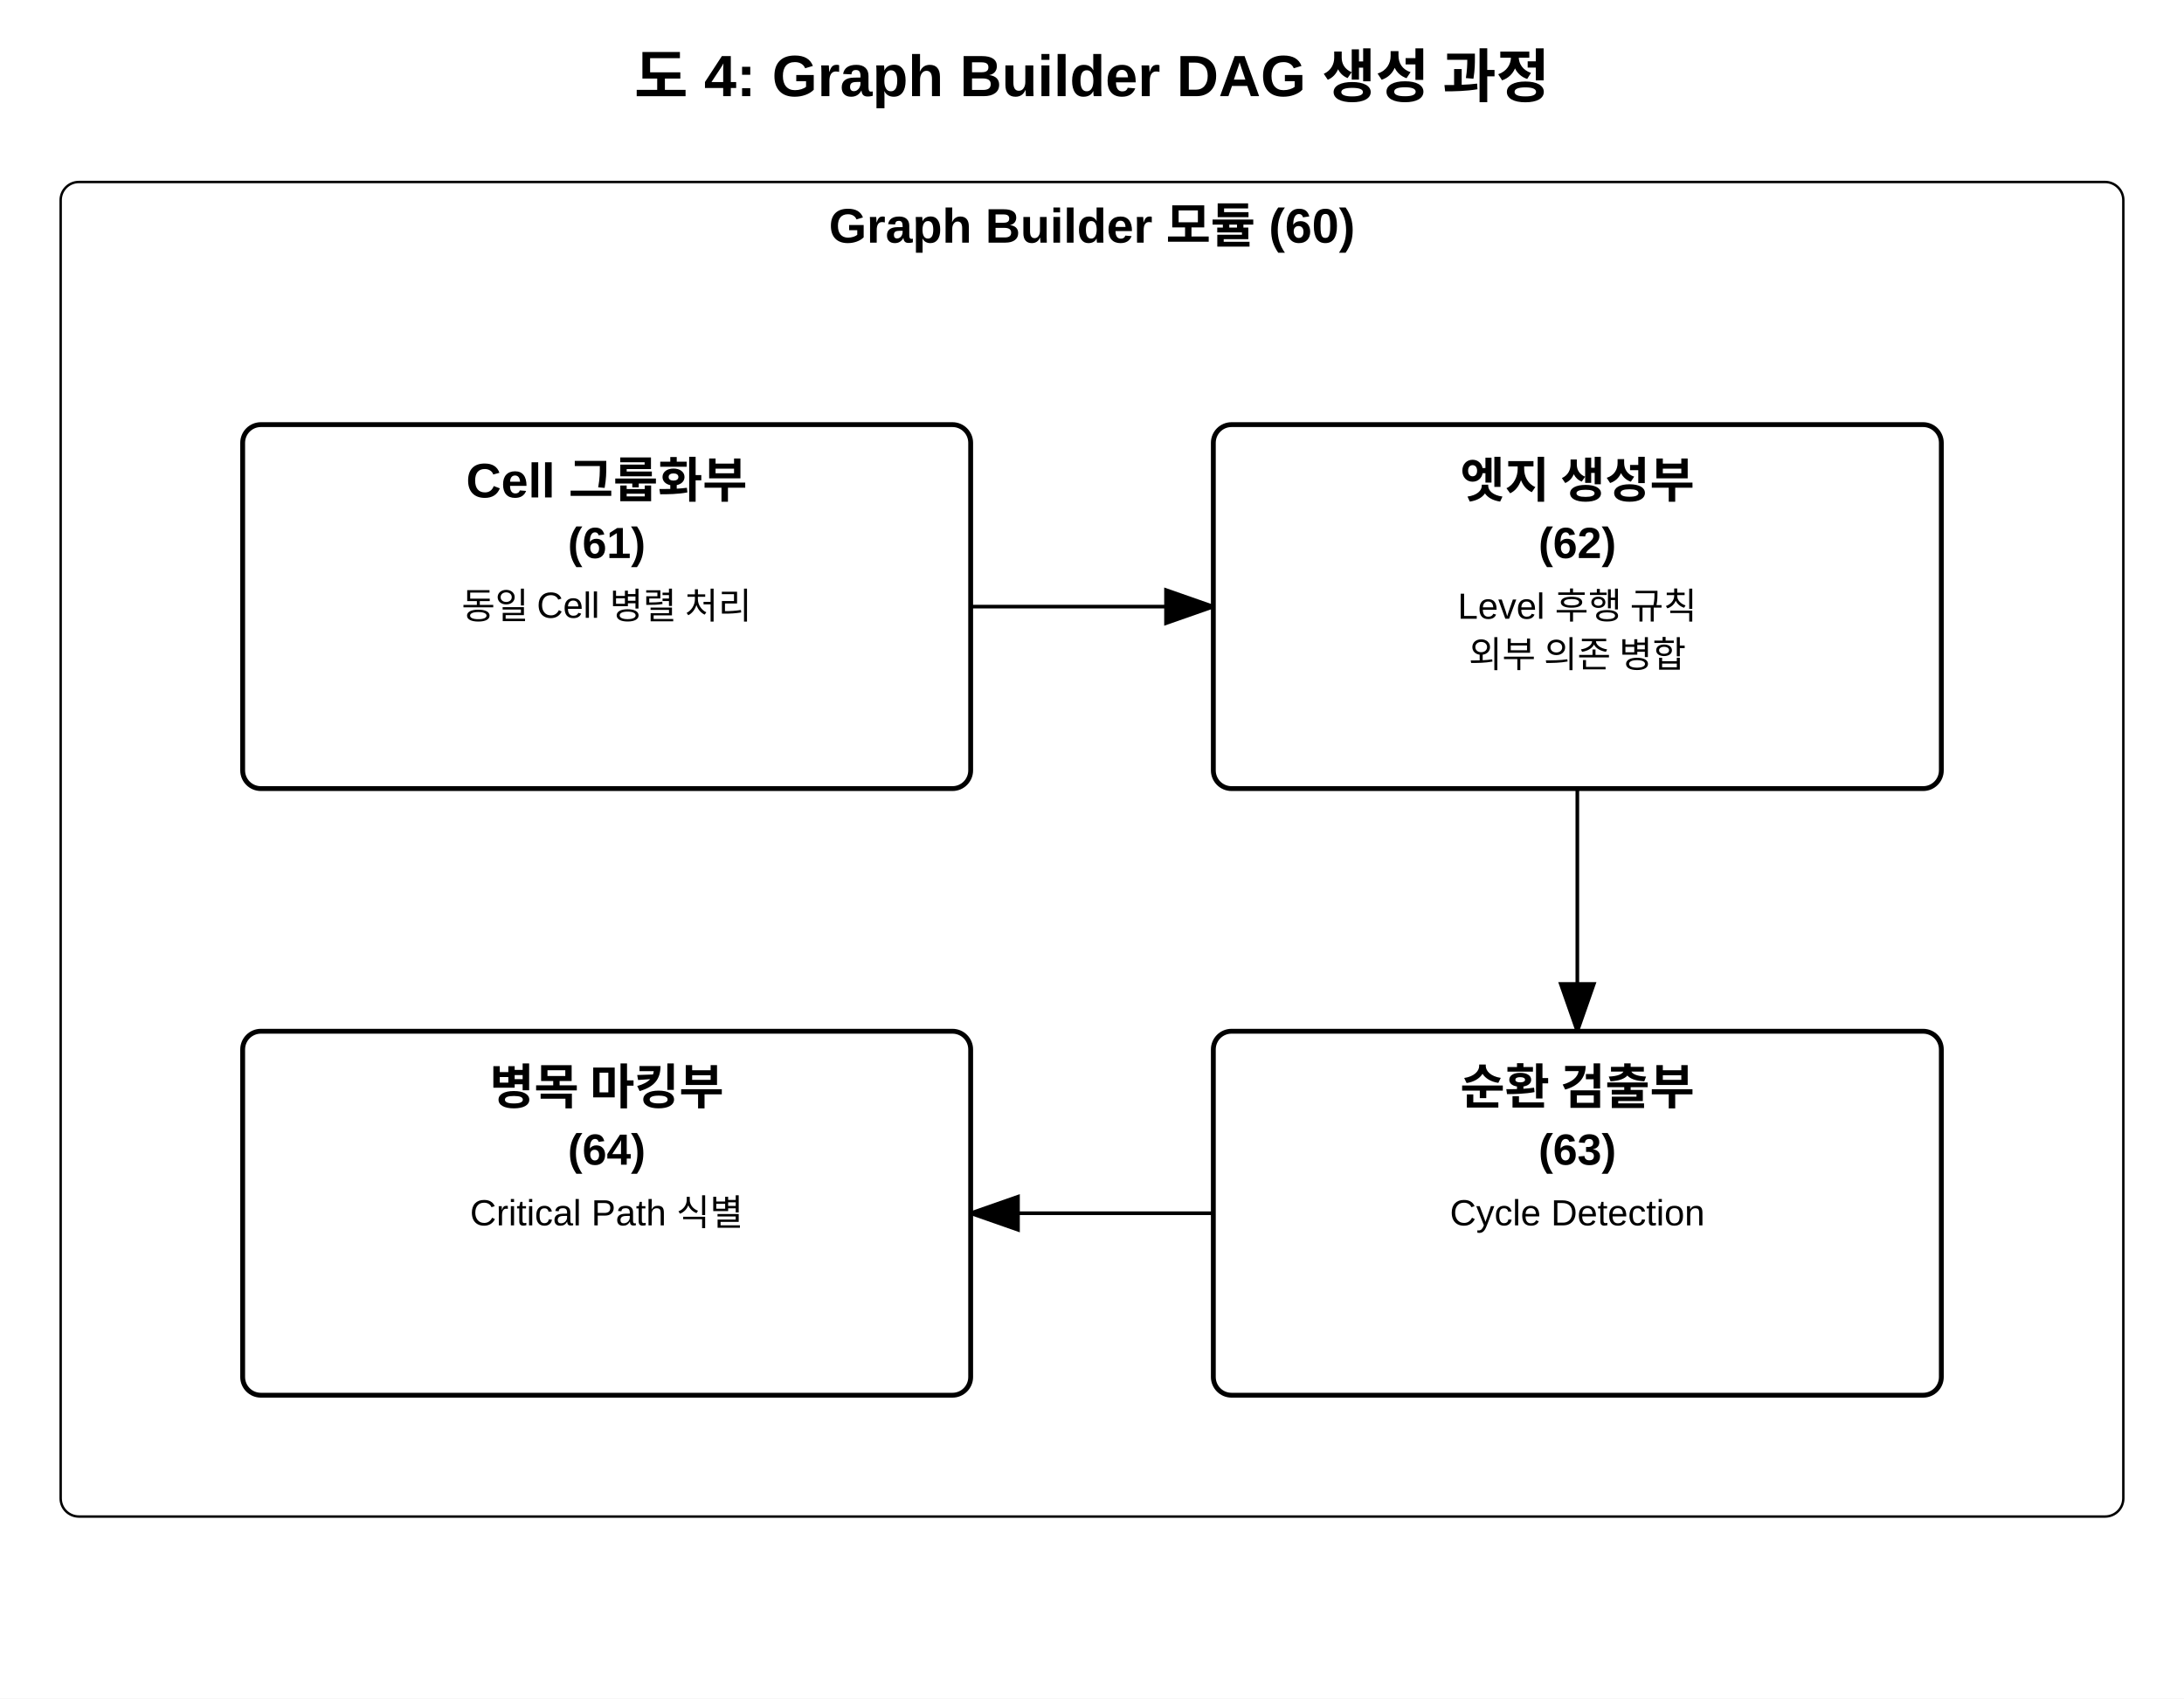
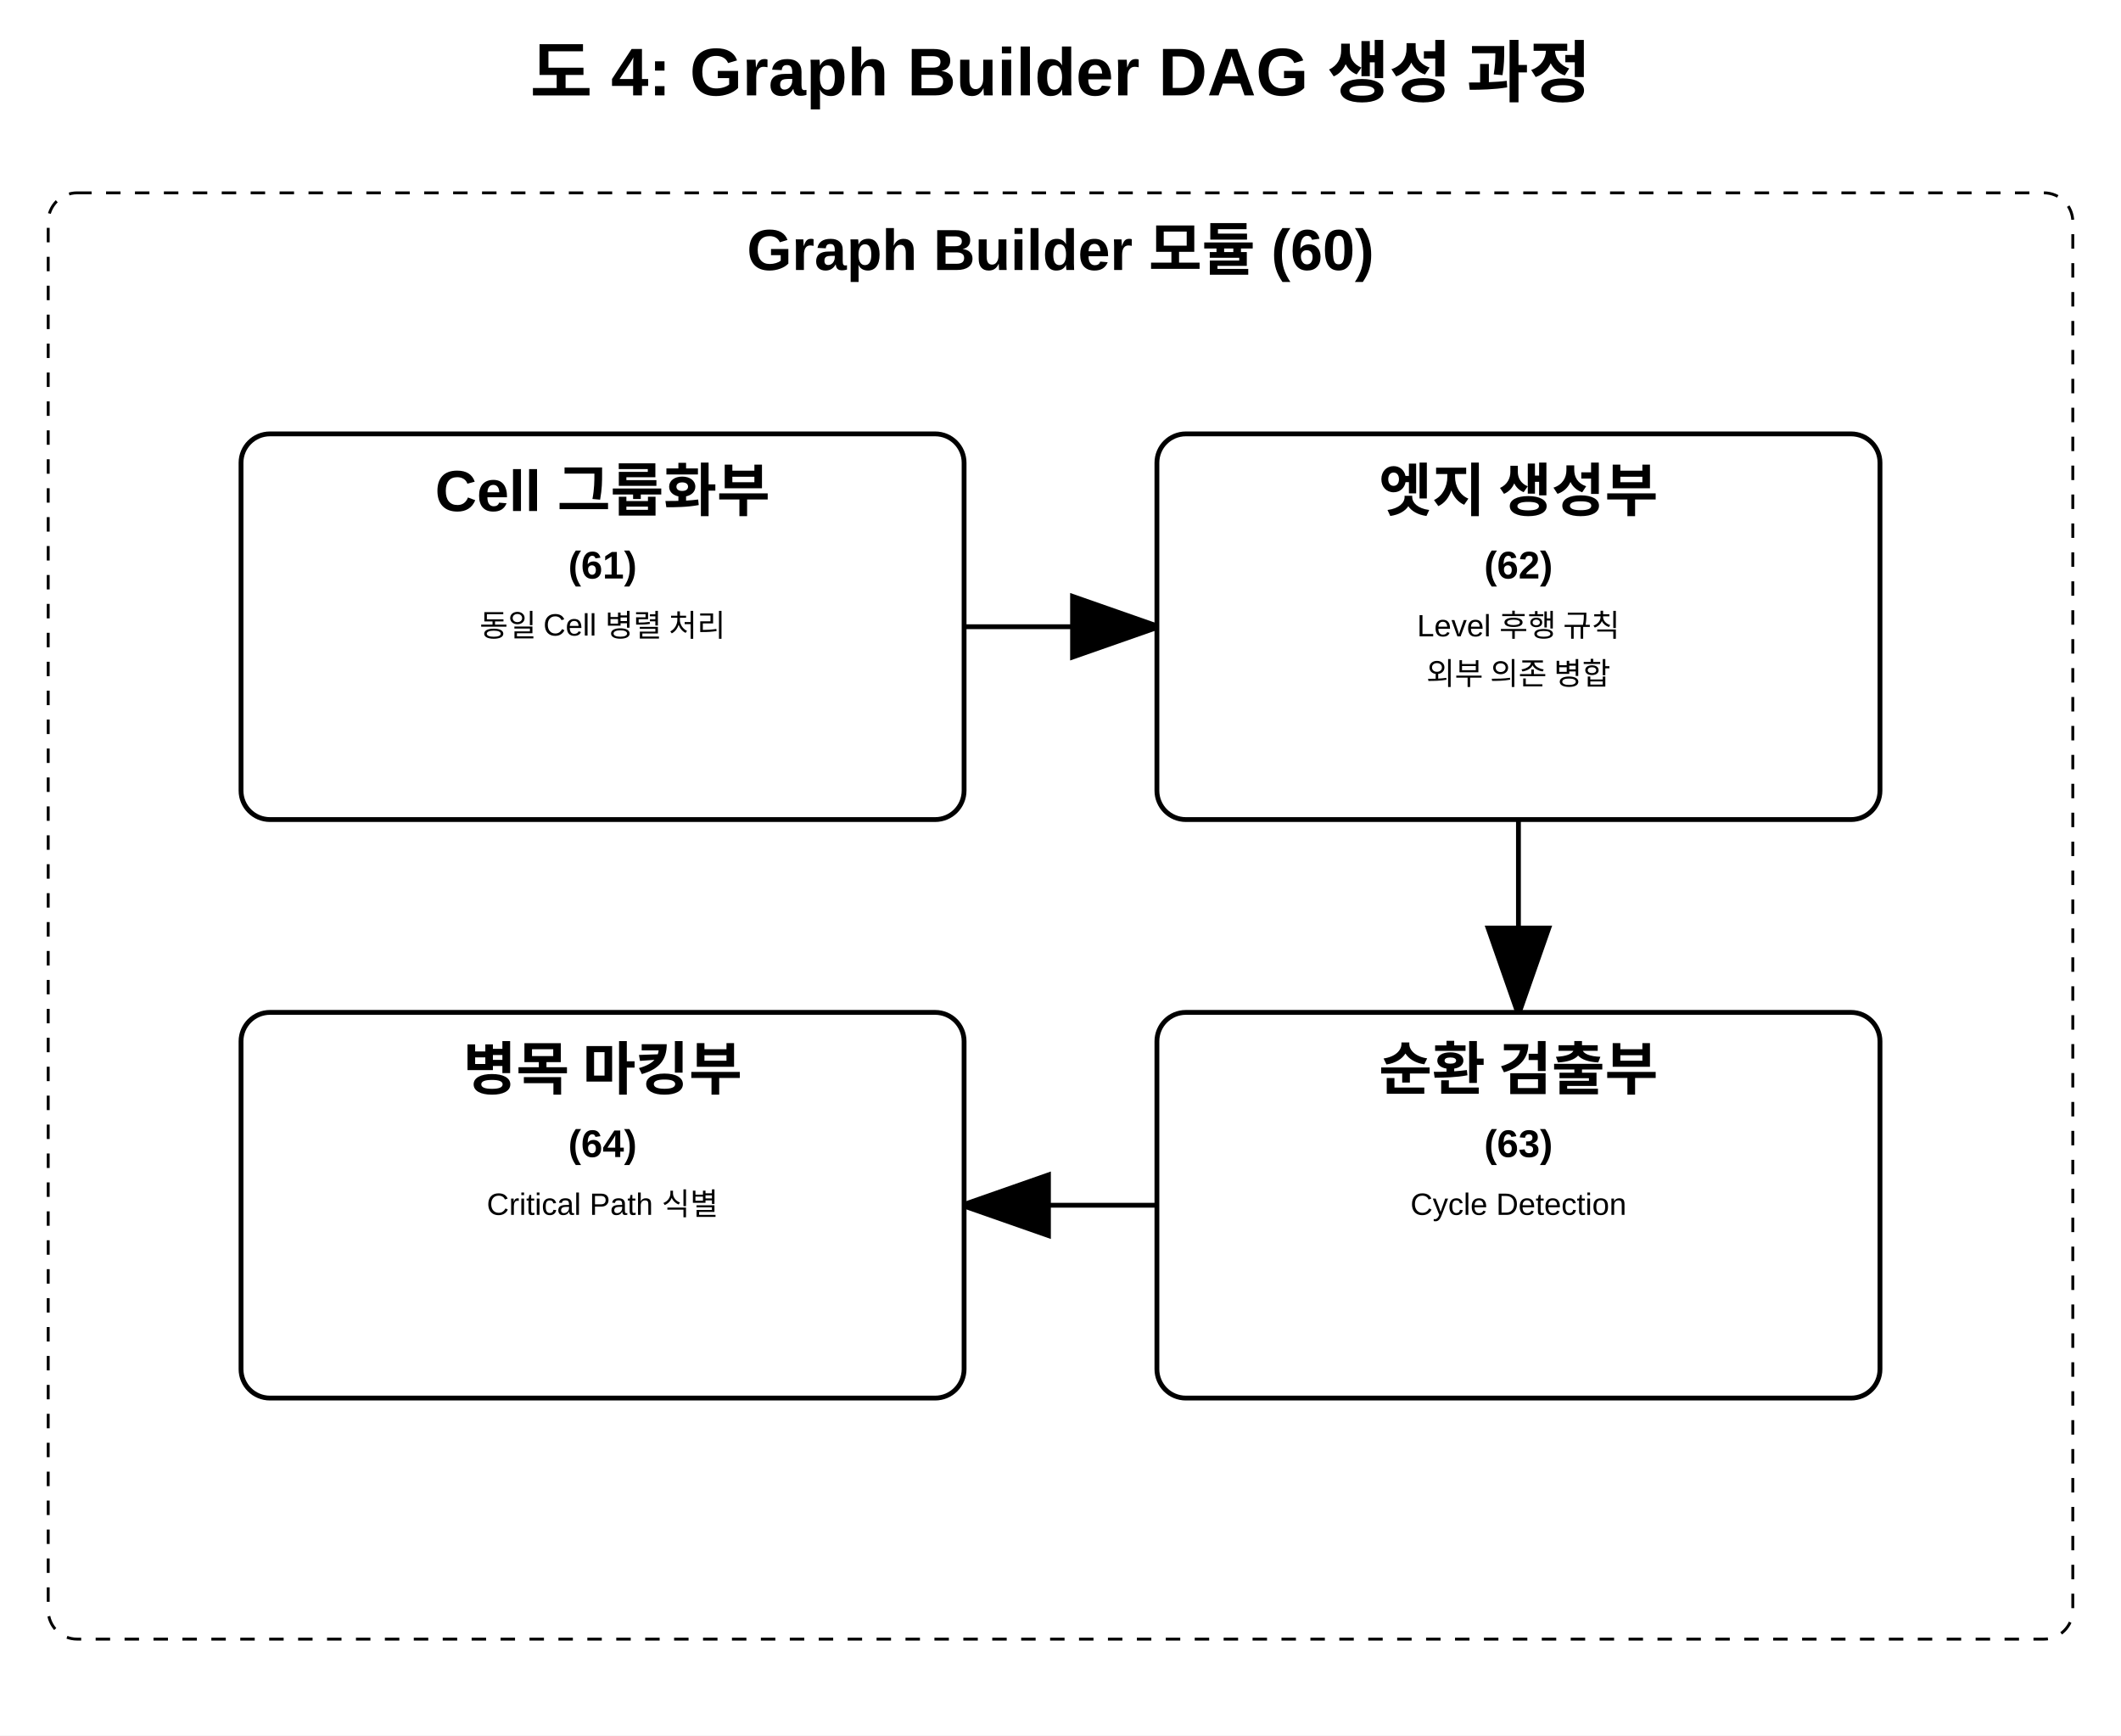
- <svg xmlns="http://www.w3.org/2000/svg" width="1800" height="1400" viewBox="0 0 1800 1400">
+ <svg xmlns="http://www.w3.org/2000/svg" width="2200" height="1800" viewBox="0 0 2200 1800">
  <rect width="100%" height="100%" fill="white" />
  <defs>
-     <marker id="arrowhead" markerWidth="15" markerHeight="10.5" refX="13.5" refY="5.25" orient="auto">
-       <polygon points="0 0, 15 5.25, 0 10.5" fill="black" />
+     <marker id="arrowhead" markerWidth="20" markerHeight="14" refX="18" refY="7" orient="auto">
+       <polygon points="0 0, 20 7, 0 14" fill="black" />
    </marker>
  </defs>
-   <text x="900" y="80" text-anchor="middle" font-family="Malgun Gothic, AppleGothic, Dotum, Arial, sans-serif" font-size="48" font-weight="bold">도 4: Graph Builder DAG 생성 과정</text>
-   <rect x="50" y="150" width="1700" height="1100" fill="white" stroke="black" stroke-width="2" rx="15" />
-   <text x="900" y="200" text-anchor="middle" font-family="Malgun Gothic, AppleGothic, Dotum, Arial, sans-serif" font-size="40" font-weight="bold">Graph Builder 모듈 (60)</text>
-   <rect x="200" y="350" width="600" height="300" fill="white" stroke="black" stroke-width="4" rx="15" />
-   <text x="500.0" y="410" text-anchor="middle" font-family="Malgun Gothic, AppleGothic, Dotum, Arial, sans-serif" font-size="40" font-weight="bold">Cell 그룹화부</text>
-   <text x="500.0" y="460" text-anchor="middle" font-family="Malgun Gothic, AppleGothic, Dotum, Arial, sans-serif" font-size="36" font-weight="bold">(61)</text>
-   <text x="500.0" y="510" text-anchor="middle" font-family="Malgun Gothic, AppleGothic, Dotum, Arial, sans-serif" font-size="30" font-weight="normal">동일 Cell 병렬 처리</text>
-   <line x1="800" y1="500" x2="1000" y2="500" stroke="black" stroke-width="3" marker-end="url(#arrowhead)" />
-   <rect x="1000" y="350" width="600" height="300" fill="white" stroke="black" stroke-width="4" rx="15" />
-   <text x="1300.0" y="410" text-anchor="middle" font-family="Malgun Gothic, AppleGothic, Dotum, Arial, sans-serif" font-size="40" font-weight="bold">엣지 생성부</text>
-   <text x="1300.0" y="460" text-anchor="middle" font-family="Malgun Gothic, AppleGothic, Dotum, Arial, sans-serif" font-size="36" font-weight="bold">(62)</text>
-   <text x="1300.0" y="510" text-anchor="middle" font-family="Malgun Gothic, AppleGothic, Dotum, Arial, sans-serif" font-size="30" font-weight="normal">Level 후행 규칙</text>
-   <text x="1300.0" y="550" text-anchor="middle" font-family="Malgun Gothic, AppleGothic, Dotum, Arial, sans-serif" font-size="30" font-weight="normal">외부 의존 병합</text>
-   <line x1="1300" y1="650" x2="1300" y2="850" stroke="black" stroke-width="3" marker-end="url(#arrowhead)" />
-   <rect x="1000" y="850" width="600" height="300" fill="white" stroke="black" stroke-width="4" rx="15" />
-   <text x="1300.0" y="910" text-anchor="middle" font-family="Malgun Gothic, AppleGothic, Dotum, Arial, sans-serif" font-size="40" font-weight="bold">순환 검출부</text>
-   <text x="1300.0" y="960" text-anchor="middle" font-family="Malgun Gothic, AppleGothic, Dotum, Arial, sans-serif" font-size="36" font-weight="bold">(63)</text>
-   <text x="1300.0" y="1010" text-anchor="middle" font-family="Malgun Gothic, AppleGothic, Dotum, Arial, sans-serif" font-size="30" font-weight="normal">Cycle Detection</text>
-   <line x1="1000" y1="1000" x2="800" y2="1000" stroke="black" stroke-width="3" marker-end="url(#arrowhead)" />
-   <rect x="200" y="850" width="600" height="300" fill="white" stroke="black" stroke-width="4" rx="15" />
-   <text x="500.0" y="910" text-anchor="middle" font-family="Malgun Gothic, AppleGothic, Dotum, Arial, sans-serif" font-size="40" font-weight="bold">병목 마킹부</text>
-   <text x="500.0" y="960" text-anchor="middle" font-family="Malgun Gothic, AppleGothic, Dotum, Arial, sans-serif" font-size="36" font-weight="bold">(64)</text>
-   <text x="500.0" y="1010" text-anchor="middle" font-family="Malgun Gothic, AppleGothic, Dotum, Arial, sans-serif" font-size="30" font-weight="normal">Critical Path 식별</text>
+   <text x="1100" y="100" text-anchor="middle" font-family="Malgun Gothic, AppleGothic, Dotum, Arial, sans-serif" font-size="70" font-weight="bold">도 4: Graph Builder DAG 생성 과정</text>
+   <rect x="50" y="200" width="2100" height="1500" fill="white" stroke="black" stroke-width="3" rx="30" stroke-dasharray="15,15" />
+   <text x="1100" y="280" text-anchor="middle" font-family="Malgun Gothic, AppleGothic, Dotum, Arial, sans-serif" font-size="60" font-weight="bold">Graph Builder 모듈 (60)</text>
+   <rect x="250" y="450" width="750" height="400" fill="white" stroke="black" stroke-width="5" rx="30" />
+   <text x="625.0" y="530" text-anchor="middle" font-family="Malgun Gothic, AppleGothic, Dotum, Arial, sans-serif" font-size="60" font-weight="bold">Cell 그룹화부</text>
+   <text x="625.0" y="600" text-anchor="middle" font-family="Malgun Gothic, AppleGothic, Dotum, Arial, sans-serif" font-size="40" font-weight="bold">(61)</text>
+   <text x="625.0" y="660" text-anchor="middle" font-family="Malgun Gothic, AppleGothic, Dotum, Arial, sans-serif" font-size="32" font-weight="normal">동일 Cell 병렬 처리</text>
+   <line x1="1000" y1="650" x2="1200" y2="650" stroke="black" stroke-width="5" marker-end="url(#arrowhead)" />
+   <rect x="1200" y="450" width="750" height="400" fill="white" stroke="black" stroke-width="5" rx="30" />
+   <text x="1575.0" y="530" text-anchor="middle" font-family="Malgun Gothic, AppleGothic, Dotum, Arial, sans-serif" font-size="60" font-weight="bold">엣지 생성부</text>
+   <text x="1575.0" y="600" text-anchor="middle" font-family="Malgun Gothic, AppleGothic, Dotum, Arial, sans-serif" font-size="40" font-weight="bold">(62)</text>
+   <text x="1575.0" y="660" text-anchor="middle" font-family="Malgun Gothic, AppleGothic, Dotum, Arial, sans-serif" font-size="32" font-weight="normal">Level 후행 규칙</text>
+   <text x="1575.0" y="710" text-anchor="middle" font-family="Malgun Gothic, AppleGothic, Dotum, Arial, sans-serif" font-size="32" font-weight="normal">외부 의존 병합</text>
+   <line x1="1575" y1="850" x2="1575" y2="1050" stroke="black" stroke-width="5" marker-end="url(#arrowhead)" />
+   <rect x="1200" y="1050" width="750" height="400" fill="white" stroke="black" stroke-width="5" rx="30" />
+   <text x="1575.0" y="1130" text-anchor="middle" font-family="Malgun Gothic, AppleGothic, Dotum, Arial, sans-serif" font-size="60" font-weight="bold">순환 검출부</text>
+   <text x="1575.0" y="1200" text-anchor="middle" font-family="Malgun Gothic, AppleGothic, Dotum, Arial, sans-serif" font-size="40" font-weight="bold">(63)</text>
+   <text x="1575.0" y="1260" text-anchor="middle" font-family="Malgun Gothic, AppleGothic, Dotum, Arial, sans-serif" font-size="32" font-weight="normal">Cycle Detection</text>
+   <line x1="1200" y1="1250" x2="1000" y2="1250" stroke="black" stroke-width="5" marker-end="url(#arrowhead)" />
+   <rect x="250" y="1050" width="750" height="400" fill="white" stroke="black" stroke-width="5" rx="30" />
+   <text x="625.0" y="1130" text-anchor="middle" font-family="Malgun Gothic, AppleGothic, Dotum, Arial, sans-serif" font-size="60" font-weight="bold">병목 마킹부</text>
+   <text x="625.0" y="1200" text-anchor="middle" font-family="Malgun Gothic, AppleGothic, Dotum, Arial, sans-serif" font-size="40" font-weight="bold">(64)</text>
+   <text x="625.0" y="1260" text-anchor="middle" font-family="Malgun Gothic, AppleGothic, Dotum, Arial, sans-serif" font-size="32" font-weight="normal">Critical Path 식별</text>
</svg>
